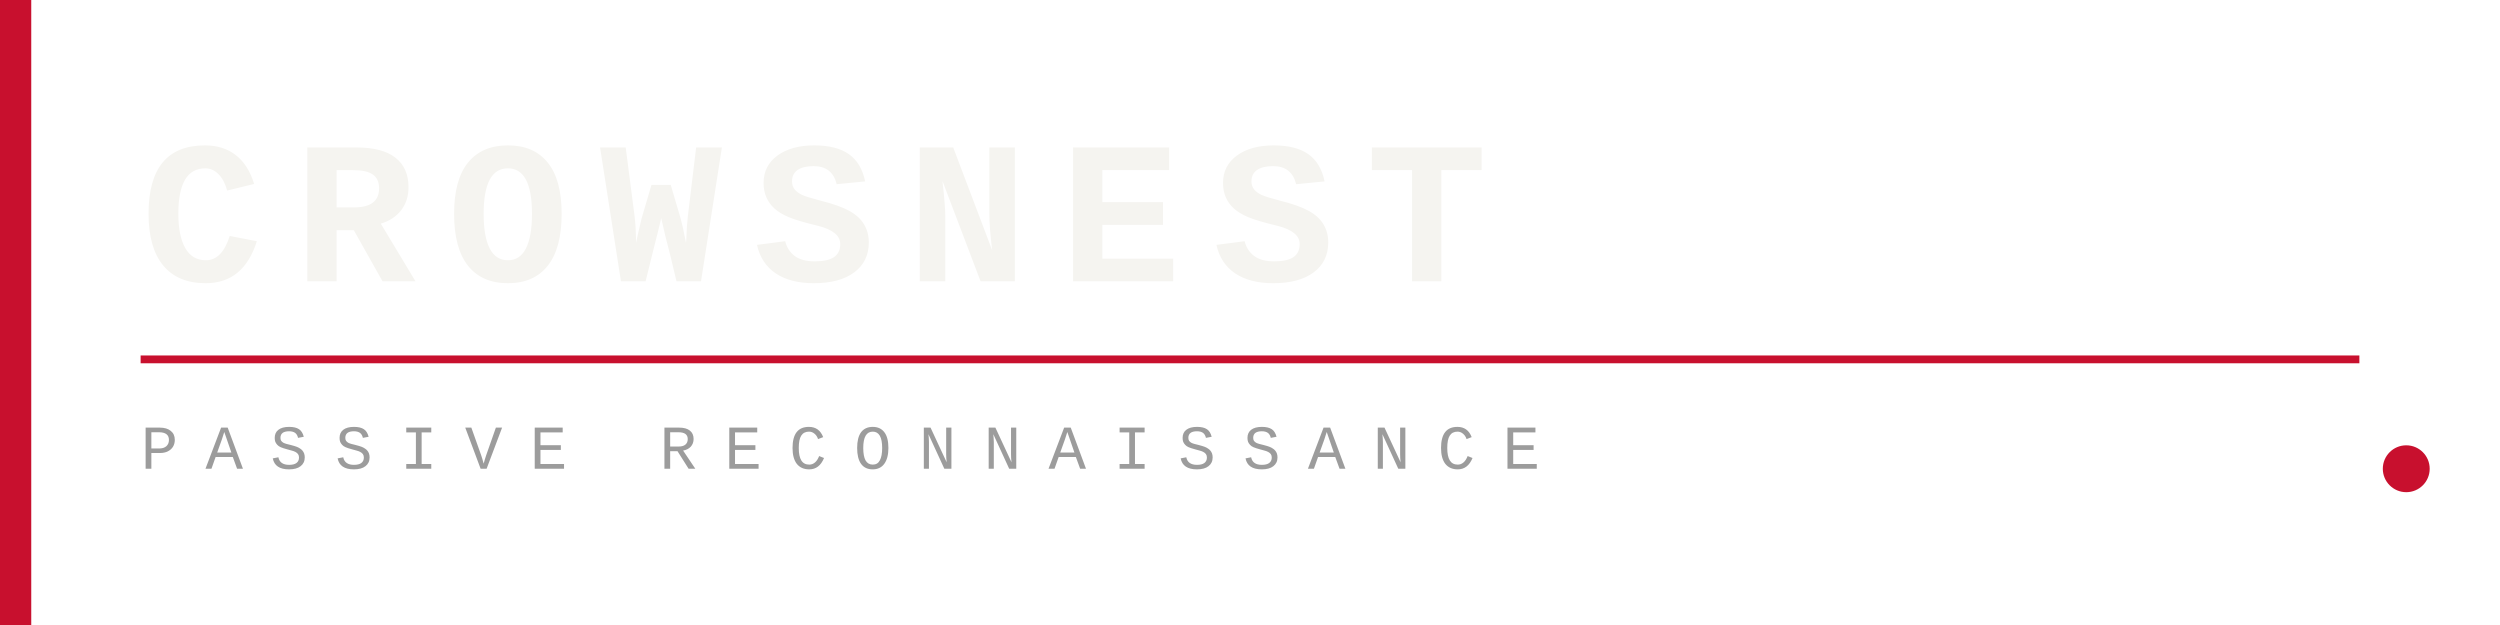
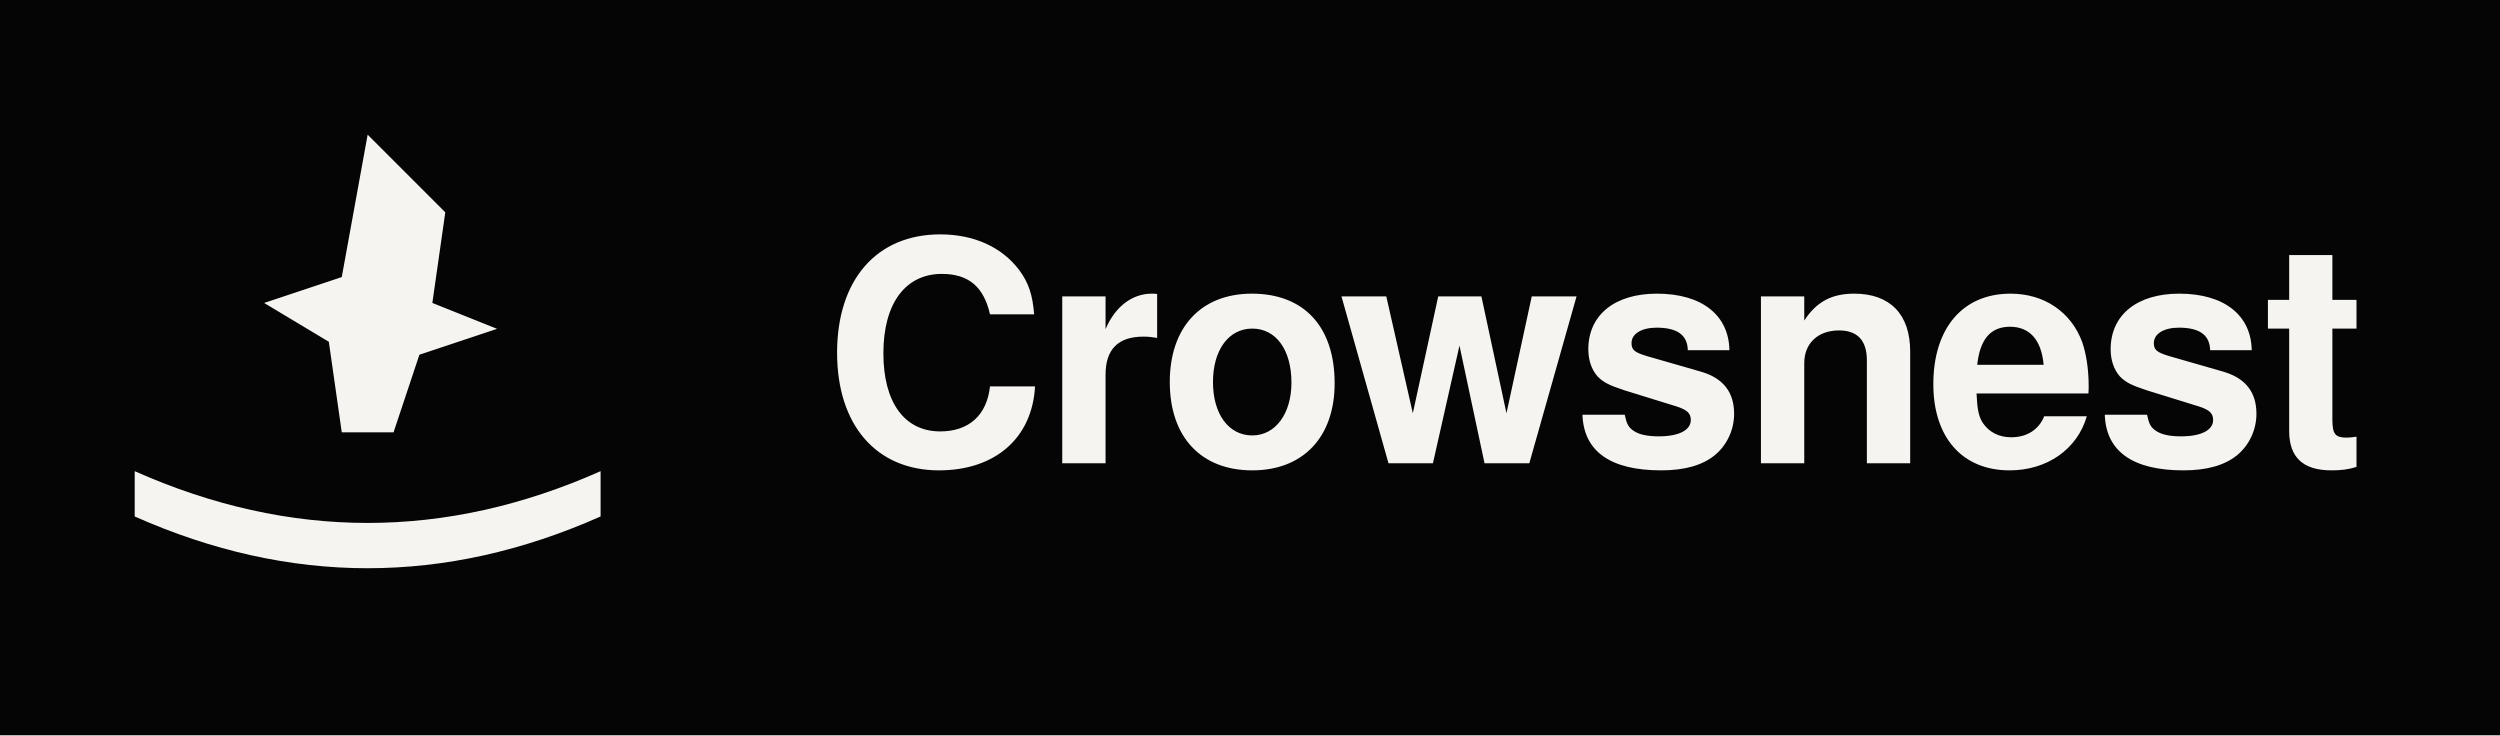
- <svg xmlns="http://www.w3.org/2000/svg" viewBox="0 0 320 80" width="320" height="80">
-   <rect x="0" y="0" width="4" height="80" fill="#C8102E" />
-   <text x="18" y="36" font-family="'Courier New', monospace" font-size="26" font-weight="700" letter-spacing="4" fill="#F5F4F0">CROWSNEST</text>
-   <line x1="18" y1="46" x2="302" y2="46" stroke="#C8102E" stroke-width="1" />
-   <text x="18" y="60" font-family="'Courier New', monospace" font-size="8" letter-spacing="3.5" fill="#9C9C9C">PASSIVE RECONNAISSANCE</text>
-   <circle cx="308" cy="60" r="3" fill="#C8102E" />
+ <svg xmlns="http://www.w3.org/2000/svg" viewBox="0 0 340 100">
+   <rect width="340" height="100" fill="#050505" />
+   <g transform="translate(6,6) scale(0.88)">
+     <path d="M50 14 L62 26 L60 40 L70 44 L58 48 L54 60 L46 60 L44 46 L34 40 L46 36 Z" fill="#F5F4F0" />
+     <path d="M14 66 Q50 82 86 66 L86 73 Q50 89 14 73 Z" fill="#F5F4F0" />
+   </g>
+   <text x="112" y="63" font-family="Helvetica Neue, Helvetica, Arial, sans-serif" font-weight="600" font-size="42" letter-spacing="-0.5" fill="#F5F4F0">Crowsnest</text>
</svg>
